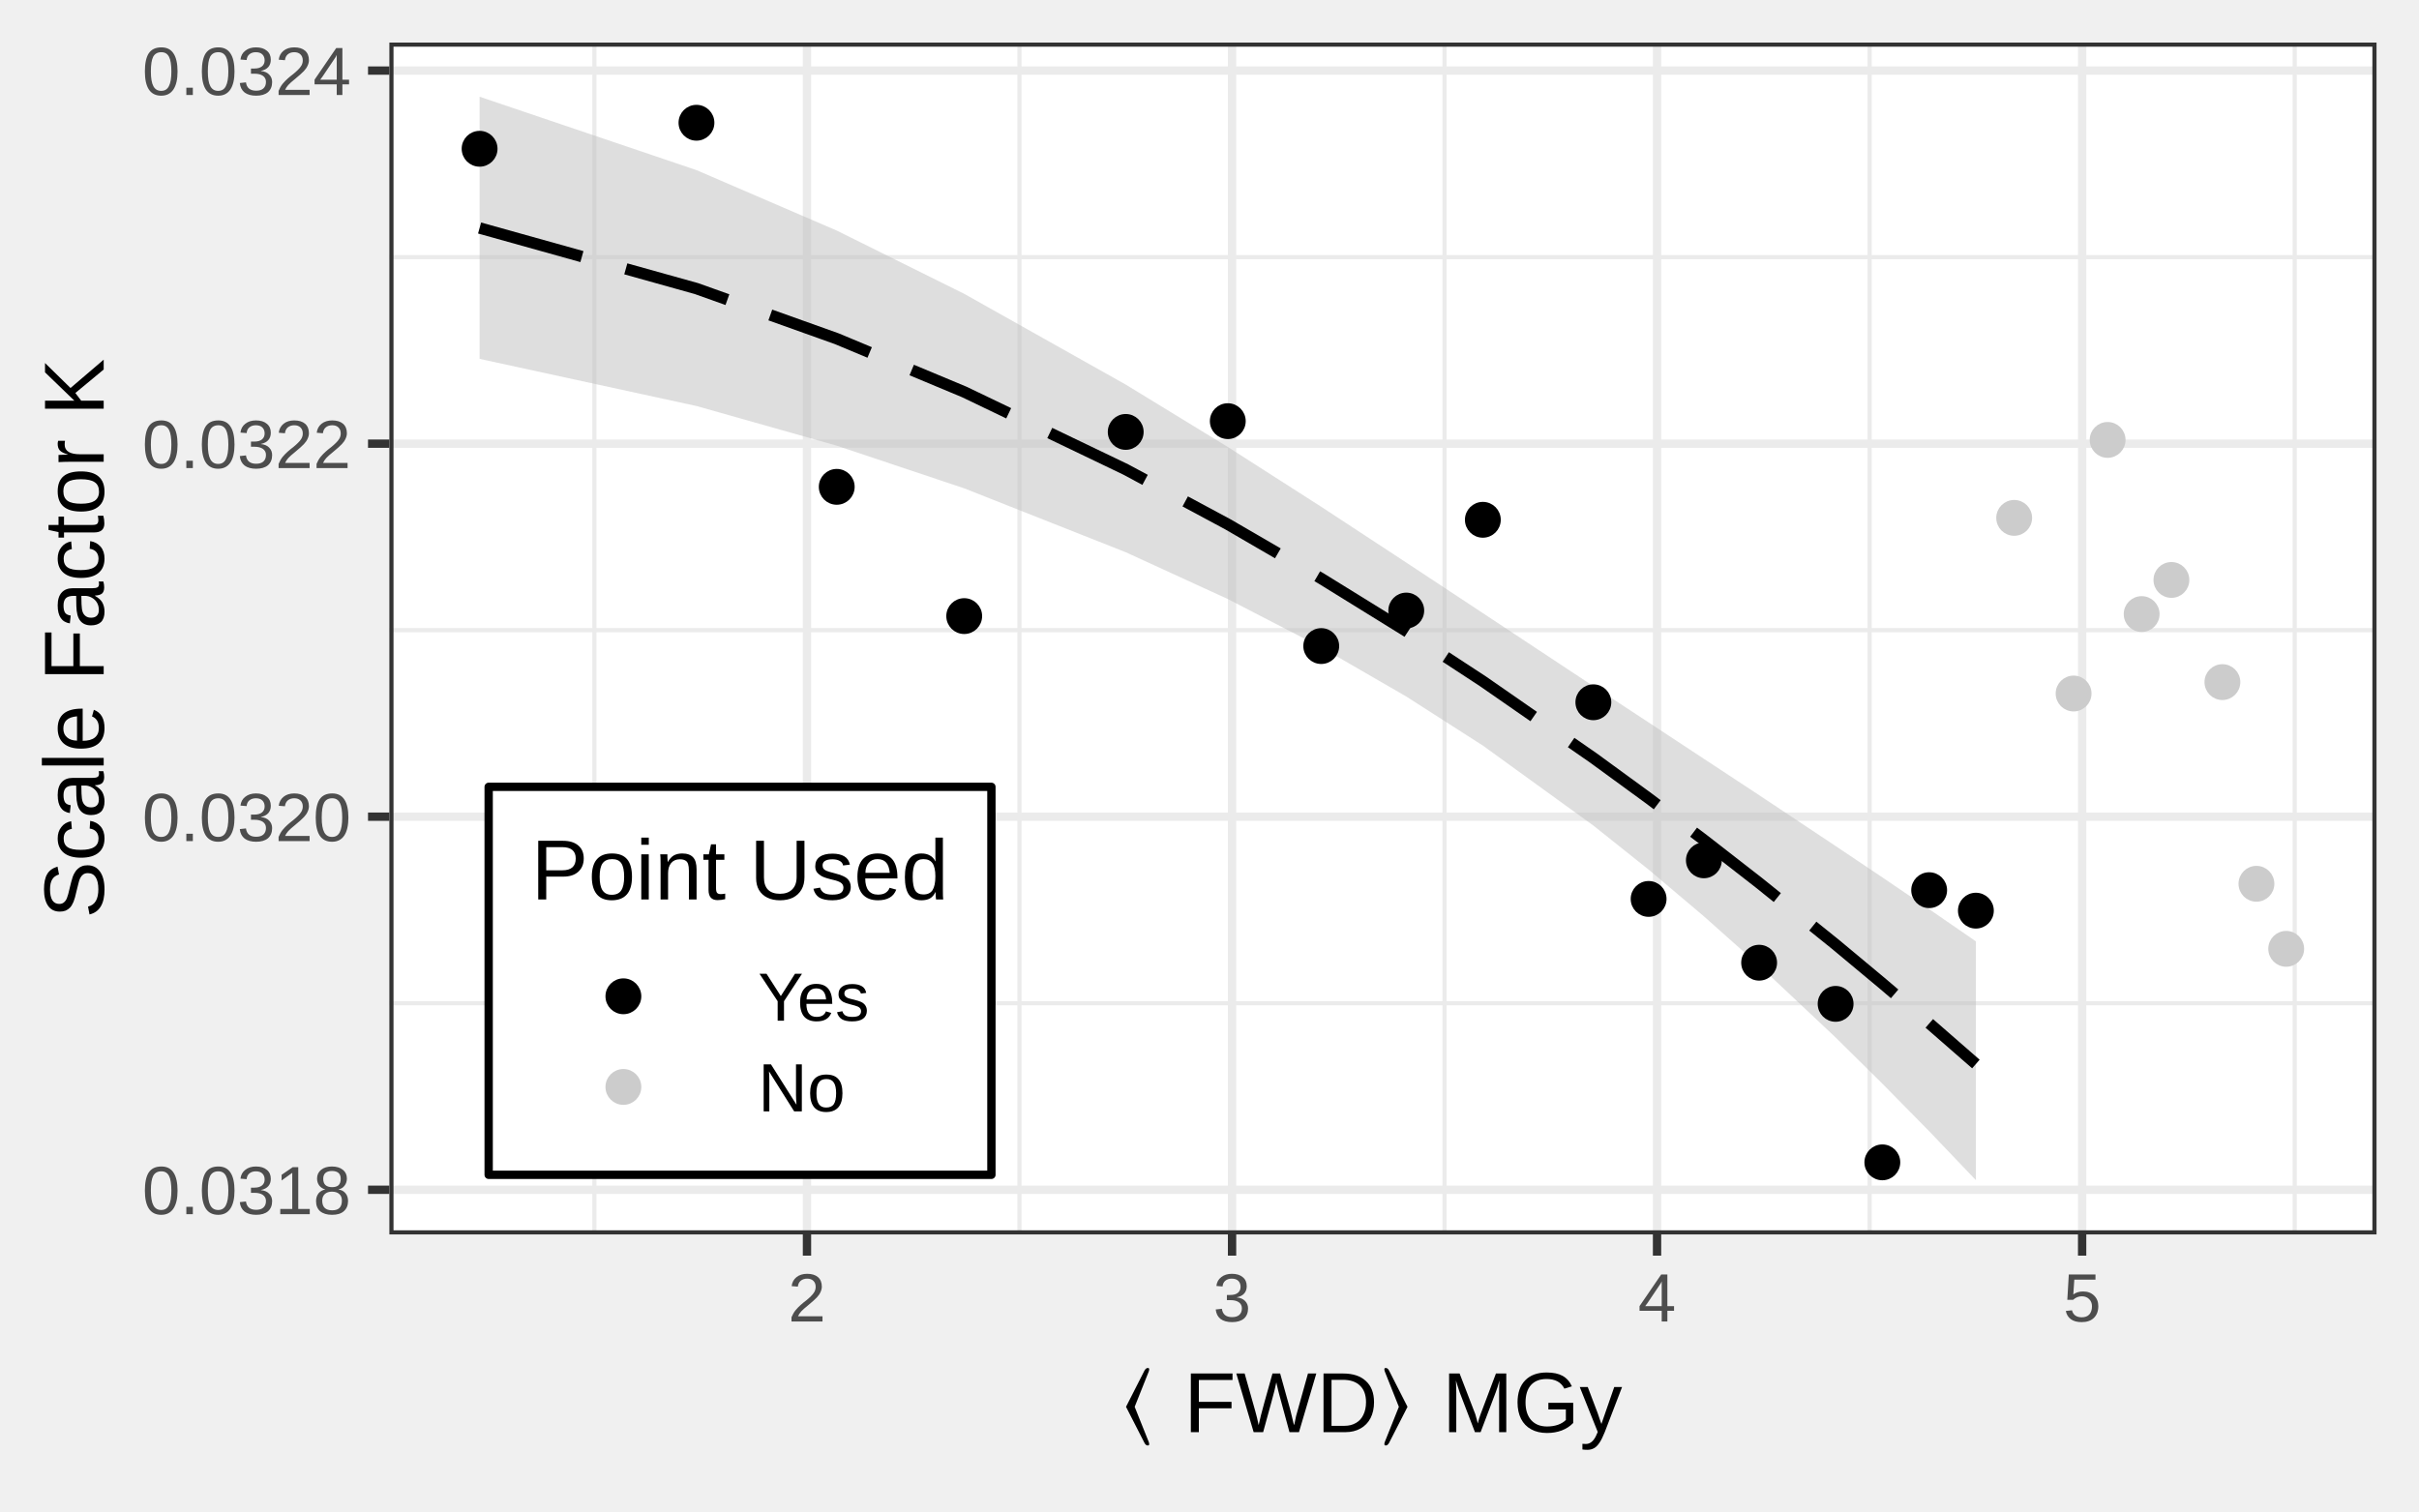
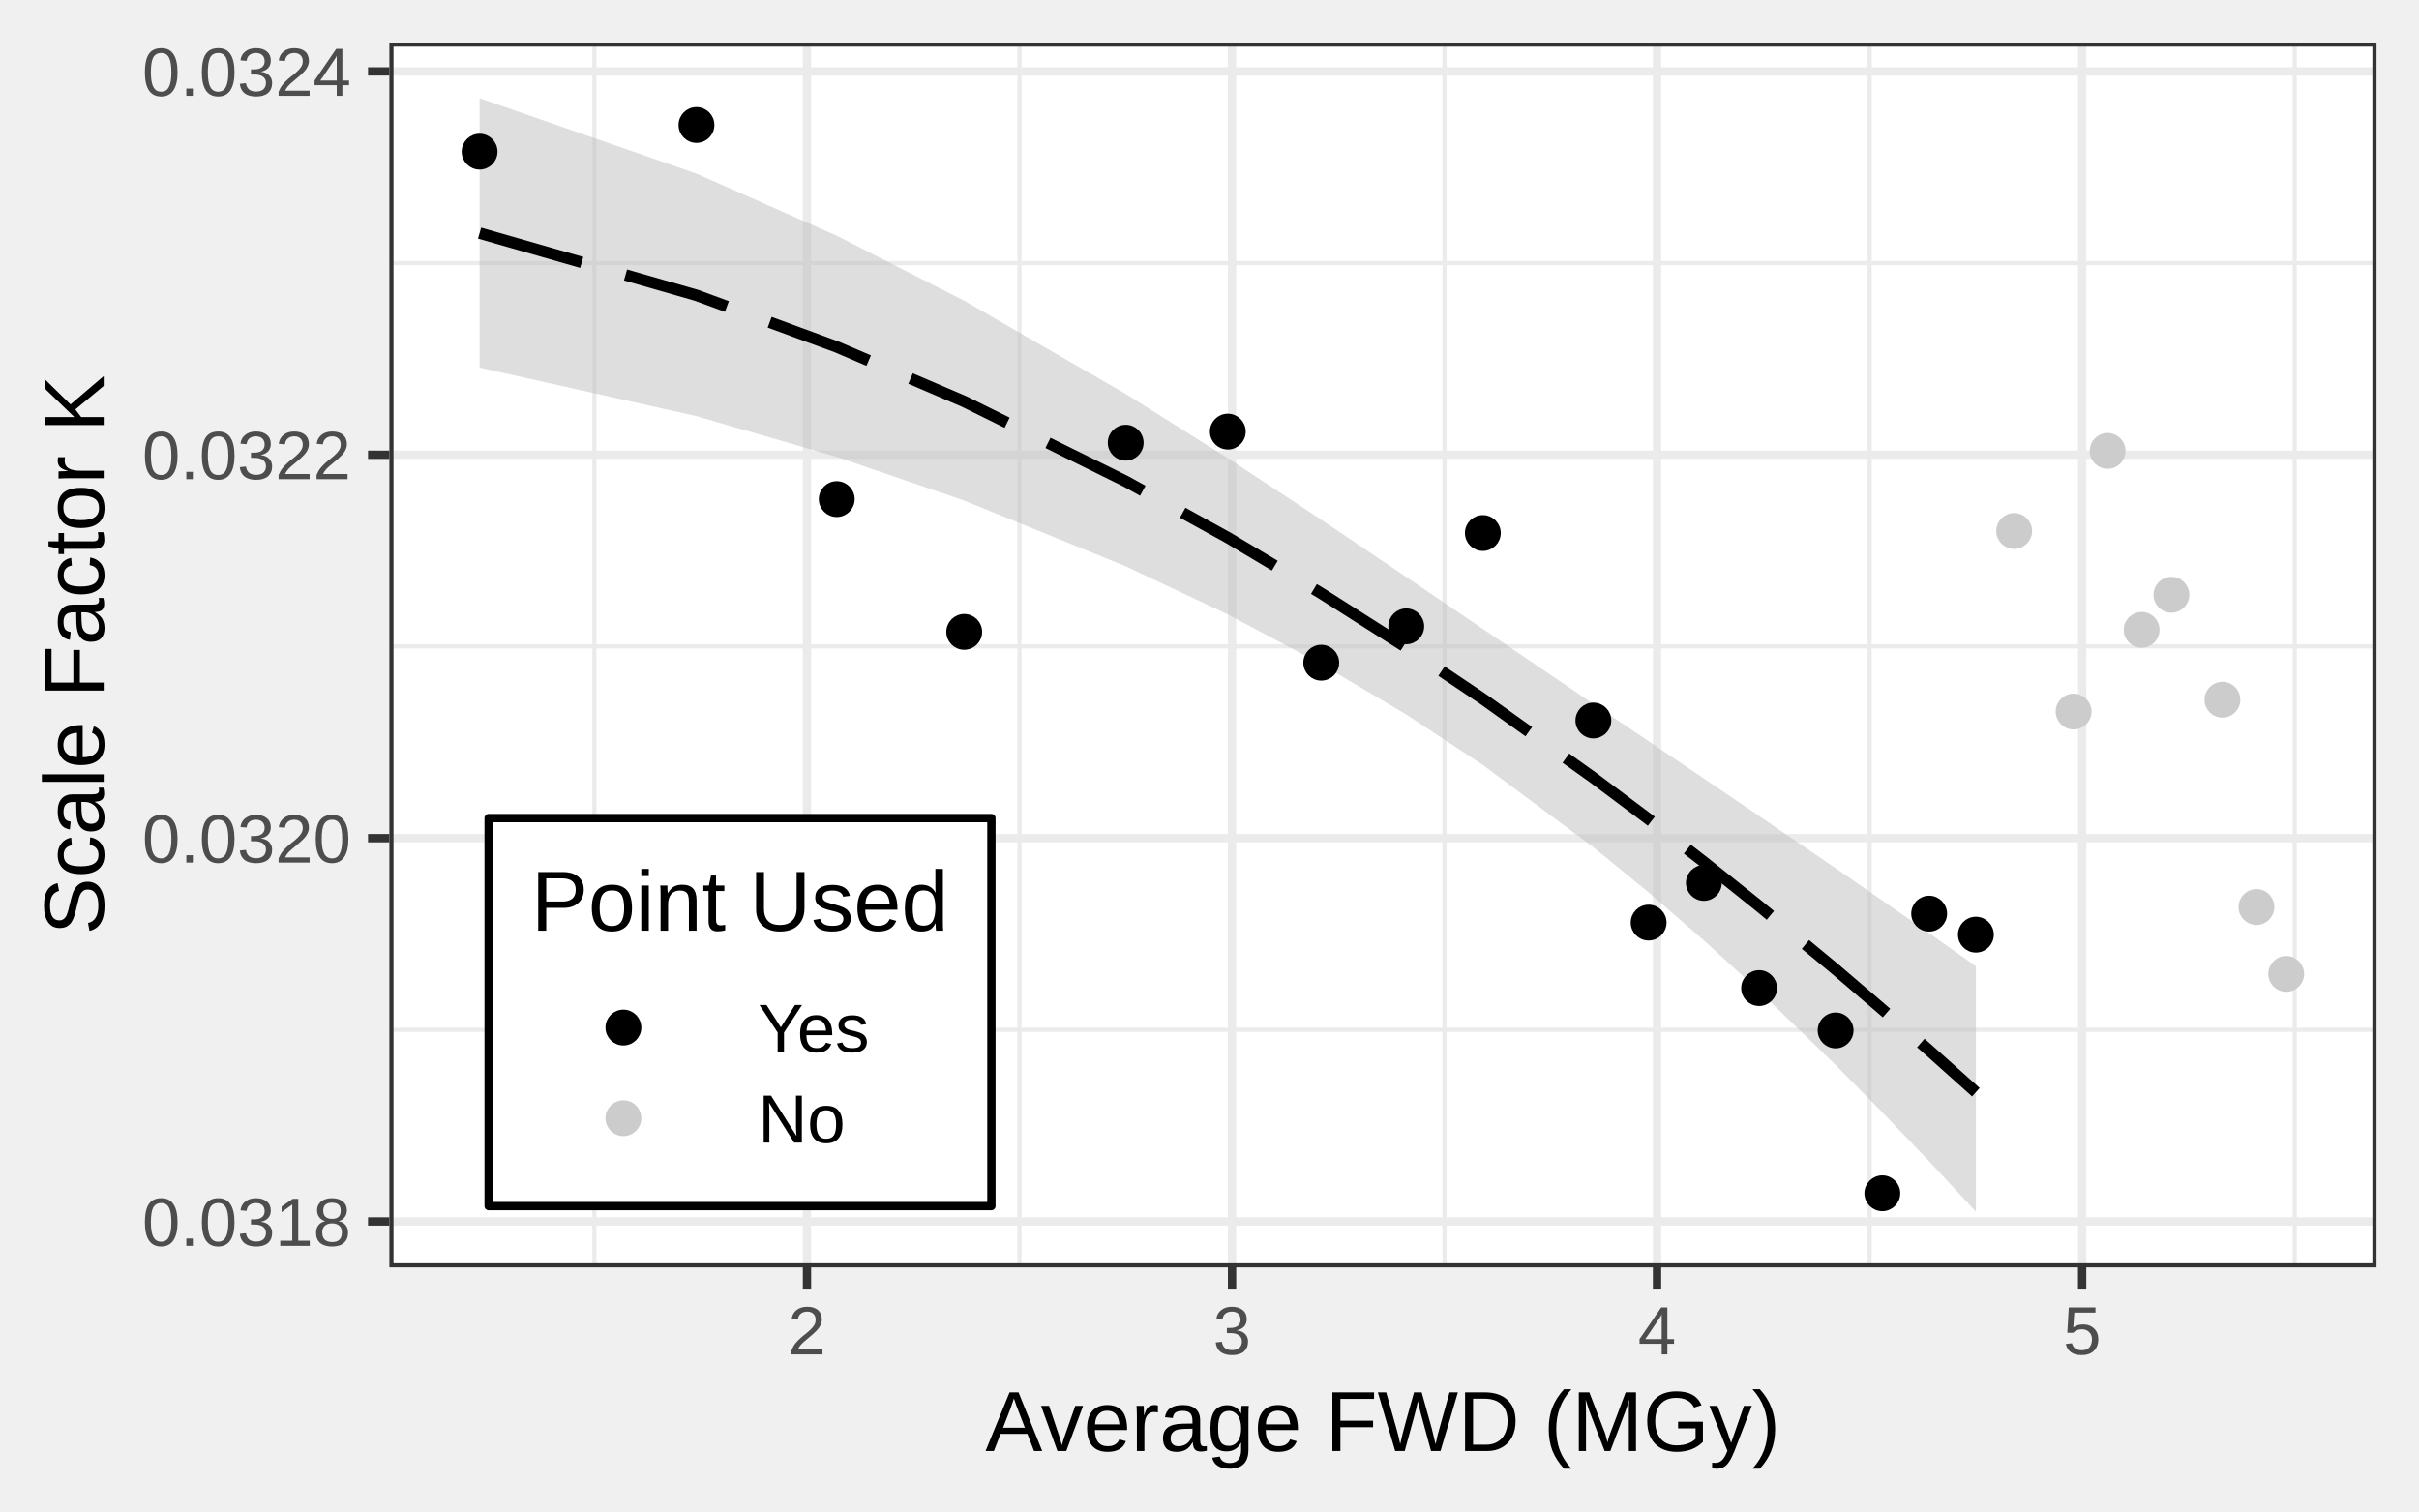
<svg xmlns="http://www.w3.org/2000/svg" width="226.77pt" height="141.73pt" viewBox="0 0 226.77 141.73">
  <g class="svglite">
    <defs>
      <style type="text/css">
    .svglite line, .svglite polyline, .svglite polygon, .svglite path, .svglite rect, .svglite circle {
      fill: none;
      stroke: #000000;
      stroke-linecap: round;
      stroke-linejoin: round;
      stroke-miterlimit: 10.00;
    }
    .svglite text {
      white-space: pre;
    }
    .svglite g.glyphgroup path {
      fill: inherit;
      stroke: none;
    }
  </style>
    </defs>
    <rect width="100%" height="100%" style="stroke: none; fill: none;" />
    <defs>
      <clipPath id="cpMC4wMHwyMjYuNzd8MC4wMHwxNDEuNzM=">
        <rect x="0.00" y="0.00" width="226.77" height="141.73" />
      </clipPath>
    </defs>
    <g clip-path="url(#cpMC4wMHwyMjYuNzd8MC4wMHwxNDEuNzM=)">
</g>
    <defs>
-       <clipPath id="cpMzYuNTB8MjIyLjc5fDMuOTl8MTE1Ljc0">
-         <rect x="36.50" y="3.99" width="186.29" height="111.76" />
+       <clipPath id="cpMzYuNTB8MjIyLjc5fDMuOTl8MTE4Ljgz">
+         <rect x="36.50" y="3.99" width="186.29" height="114.85" />
      </clipPath>
    </defs>
-     <g clip-path="url(#cpMzYuNTB8MjIyLjc5fDMuOTl8MTE1Ljc0)">
-       <rect x="36.50" y="3.99" width="186.29" height="111.76" style="stroke-width: 0.78; stroke: none; fill: #FFFFFF;" />
-       <polyline points="36.50,94.07 222.79,94.07 " style="stroke-width: 0.39; stroke: #EBEBEB; stroke-linecap: butt;" />
-       <polyline points="36.50,59.09 222.79,59.09 " style="stroke-width: 0.39; stroke: #EBEBEB; stroke-linecap: butt;" />
-       <polyline points="36.50,24.11 222.79,24.11 " style="stroke-width: 0.39; stroke: #EBEBEB; stroke-linecap: butt;" />
-       <polyline points="55.72,115.74 55.72,3.99 " style="stroke-width: 0.39; stroke: #EBEBEB; stroke-linecap: butt;" />
-       <polyline points="95.57,115.74 95.57,3.99 " style="stroke-width: 0.39; stroke: #EBEBEB; stroke-linecap: butt;" />
-       <polyline points="135.42,115.74 135.42,3.99 " style="stroke-width: 0.39; stroke: #EBEBEB; stroke-linecap: butt;" />
-       <polyline points="175.27,115.74 175.27,3.99 " style="stroke-width: 0.39; stroke: #EBEBEB; stroke-linecap: butt;" />
-       <polyline points="215.12,115.74 215.12,3.99 " style="stroke-width: 0.39; stroke: #EBEBEB; stroke-linecap: butt;" />
-       <polyline points="36.50,111.56 222.79,111.56 " style="stroke-width: 0.78; stroke: #EBEBEB; stroke-linecap: butt;" />
-       <polyline points="36.50,76.58 222.79,76.58 " style="stroke-width: 0.78; stroke: #EBEBEB; stroke-linecap: butt;" />
-       <polyline points="36.50,41.60 222.79,41.60 " style="stroke-width: 0.78; stroke: #EBEBEB; stroke-linecap: butt;" />
-       <polyline points="36.50,6.62 222.79,6.62 " style="stroke-width: 0.78; stroke: #EBEBEB; stroke-linecap: butt;" />
-       <polyline points="75.65,115.74 75.65,3.99 " style="stroke-width: 0.78; stroke: #EBEBEB; stroke-linecap: butt;" />
-       <polyline points="115.50,115.74 115.50,3.99 " style="stroke-width: 0.78; stroke: #EBEBEB; stroke-linecap: butt;" />
-       <polyline points="155.34,115.74 155.34,3.99 " style="stroke-width: 0.78; stroke: #EBEBEB; stroke-linecap: butt;" />
-       <polyline points="195.19,115.74 195.19,3.99 " style="stroke-width: 0.78; stroke: #EBEBEB; stroke-linecap: butt;" />
-       <polygon points="44.96,9.07 65.29,15.95 78.44,21.62 90.39,27.55 105.53,36.06 115.10,41.91 123.86,47.52 131.83,52.75 139.01,57.49 149.37,64.34 154.55,67.74 159.73,71.15 164.91,74.56 172.08,79.33 176.46,82.27 180.85,85.25 185.23,88.27 185.23,110.66 180.85,106.07 176.46,101.61 172.08,97.28 164.91,90.53 159.73,85.92 154.55,81.54 149.37,77.41 139.01,69.91 131.83,65.31 123.86,60.70 115.10,56.17 105.53,51.78 90.39,45.79 78.44,41.79 65.29,38.07 44.96,33.65 " style="stroke-width: 0.00; stroke: none; stroke-linecap: butt; fill: #BEBEBE; fill-opacity: 0.50;" />
-       <polyline points="44.96,9.07 65.29,15.95 78.44,21.62 90.39,27.55 105.53,36.06 115.10,41.91 123.86,47.52 131.83,52.75 139.01,57.49 149.37,64.34 154.55,67.74 159.73,71.15 164.91,74.56 172.08,79.33 176.46,82.27 180.85,85.25 185.23,88.27 " style="stroke-width: 0.78; stroke: none; stroke-linecap: butt;" />
-       <polyline points="185.23,110.66 180.85,106.07 176.46,101.61 172.08,97.28 164.91,90.53 159.73,85.92 154.55,81.54 149.37,77.41 139.01,69.91 131.83,65.31 123.86,60.70 115.10,56.17 105.53,51.78 90.39,45.79 78.44,41.79 65.29,38.07 44.96,33.65 " style="stroke-width: 0.78; stroke: none; stroke-linecap: butt;" />
-       <polyline points="44.96,21.38 65.29,27.06 78.44,31.76 90.39,36.75 105.53,44.02 115.10,49.16 123.86,54.25 131.83,59.18 139.01,63.88 149.37,71.07 154.55,74.85 159.73,78.76 164.91,82.79 172.08,88.56 176.46,92.21 180.85,95.95 185.23,99.77 " style="stroke-width: 1.07; stroke-dasharray: 9.96,4.27; stroke-linecap: butt;" />
-       <circle cx="44.96" cy="13.95" r="1.42" style="stroke-width: 0.52; fill: #000000;" />
-       <circle cx="65.29" cy="11.51" r="1.42" style="stroke-width: 0.52; fill: #000000;" />
-       <circle cx="78.44" cy="45.65" r="1.42" style="stroke-width: 0.52; fill: #000000;" />
-       <circle cx="90.39" cy="57.77" r="1.42" style="stroke-width: 0.52; fill: #000000;" />
-       <circle cx="105.53" cy="40.50" r="1.42" style="stroke-width: 0.52; fill: #000000;" />
-       <circle cx="115.10" cy="39.49" r="1.42" style="stroke-width: 0.52; fill: #000000;" />
-       <circle cx="123.86" cy="60.58" r="1.42" style="stroke-width: 0.52; fill: #000000;" />
-       <circle cx="131.83" cy="57.25" r="1.42" style="stroke-width: 0.52; fill: #000000;" />
-       <circle cx="139.01" cy="48.74" r="1.42" style="stroke-width: 0.52; fill: #000000;" />
-       <circle cx="149.37" cy="65.85" r="1.42" style="stroke-width: 0.52; fill: #000000;" />
-       <circle cx="154.55" cy="84.29" r="1.42" style="stroke-width: 0.52; fill: #000000;" />
-       <circle cx="159.73" cy="80.67" r="1.42" style="stroke-width: 0.52; fill: #000000;" />
-       <circle cx="164.91" cy="90.27" r="1.42" style="stroke-width: 0.52; fill: #000000;" />
-       <circle cx="172.08" cy="94.13" r="1.42" style="stroke-width: 0.52; fill: #000000;" />
-       <circle cx="176.46" cy="108.99" r="1.42" style="stroke-width: 0.52; fill: #000000;" />
-       <circle cx="180.85" cy="83.47" r="1.42" style="stroke-width: 0.52; fill: #000000;" />
-       <circle cx="185.23" cy="85.39" r="1.42" style="stroke-width: 0.52; fill: #000000;" />
-       <circle cx="188.82" cy="48.56" r="1.42" style="stroke-width: 0.52; stroke: #CCCCCC; fill: #CCCCCC;" />
-       <circle cx="194.39" cy="65.03" r="1.42" style="stroke-width: 0.52; stroke: #CCCCCC; fill: #CCCCCC;" />
-       <circle cx="197.58" cy="41.25" r="1.42" style="stroke-width: 0.52; stroke: #CCCCCC; fill: #CCCCCC;" />
-       <circle cx="200.77" cy="57.58" r="1.42" style="stroke-width: 0.52; stroke: #CCCCCC; fill: #CCCCCC;" />
-       <circle cx="203.56" cy="54.38" r="1.42" style="stroke-width: 0.52; stroke: #CCCCCC; fill: #CCCCCC;" />
-       <circle cx="208.34" cy="63.96" r="1.42" style="stroke-width: 0.52; stroke: #CCCCCC; fill: #CCCCCC;" />
-       <circle cx="211.53" cy="82.87" r="1.42" style="stroke-width: 0.52; stroke: #CCCCCC; fill: #CCCCCC;" />
-       <circle cx="214.32" cy="88.97" r="1.42" style="stroke-width: 0.52; stroke: #CCCCCC; fill: #CCCCCC;" />
-       <rect x="36.50" y="3.99" width="186.29" height="111.76" style="stroke-width: 0.78; stroke: #333333;" />
+     <g clip-path="url(#cpMzYuNTB8MjIyLjc5fDMuOTl8MTE4Ljgz)">
+       <rect x="36.50" y="3.99" width="186.29" height="114.85" style="stroke-width: 0.78; stroke: none; fill: #FFFFFF;" />
+       <polyline points="36.50,96.56 222.79,96.56 " style="stroke-width: 0.39; stroke: #EBEBEB; stroke-linecap: butt;" />
+       <polyline points="36.50,60.61 222.79,60.61 " style="stroke-width: 0.39; stroke: #EBEBEB; stroke-linecap: butt;" />
+       <polyline points="36.50,24.67 222.79,24.67 " style="stroke-width: 0.39; stroke: #EBEBEB; stroke-linecap: butt;" />
+       <polyline points="55.72,118.83 55.72,3.99 " style="stroke-width: 0.39; stroke: #EBEBEB; stroke-linecap: butt;" />
+       <polyline points="95.57,118.83 95.57,3.99 " style="stroke-width: 0.39; stroke: #EBEBEB; stroke-linecap: butt;" />
+       <polyline points="135.42,118.83 135.42,3.99 " style="stroke-width: 0.39; stroke: #EBEBEB; stroke-linecap: butt;" />
+       <polyline points="175.27,118.83 175.27,3.99 " style="stroke-width: 0.39; stroke: #EBEBEB; stroke-linecap: butt;" />
+       <polyline points="215.12,118.83 215.12,3.99 " style="stroke-width: 0.39; stroke: #EBEBEB; stroke-linecap: butt;" />
+       <polyline points="36.50,114.53 222.79,114.53 " style="stroke-width: 0.78; stroke: #EBEBEB; stroke-linecap: butt;" />
+       <polyline points="36.50,78.59 222.79,78.59 " style="stroke-width: 0.78; stroke: #EBEBEB; stroke-linecap: butt;" />
+       <polyline points="36.50,42.64 222.79,42.64 " style="stroke-width: 0.78; stroke: #EBEBEB; stroke-linecap: butt;" />
+       <polyline points="36.50,6.70 222.79,6.70 " style="stroke-width: 0.78; stroke: #EBEBEB; stroke-linecap: butt;" />
+       <polyline points="75.65,118.83 75.65,3.99 " style="stroke-width: 0.78; stroke: #EBEBEB; stroke-linecap: butt;" />
+       <polyline points="115.50,118.83 115.50,3.99 " style="stroke-width: 0.78; stroke: #EBEBEB; stroke-linecap: butt;" />
+       <polyline points="155.34,118.83 155.34,3.99 " style="stroke-width: 0.78; stroke: #EBEBEB; stroke-linecap: butt;" />
+       <polyline points="195.19,118.83 195.19,3.99 " style="stroke-width: 0.78; stroke: #EBEBEB; stroke-linecap: butt;" />
+       <polygon points="44.96,9.21 65.29,16.28 78.44,22.10 90.39,28.20 105.53,36.94 115.10,42.96 123.86,48.73 131.83,54.10 139.01,58.97 149.37,66.00 154.55,69.50 159.73,73.00 164.91,76.51 172.08,81.41 176.46,84.44 180.85,87.50 185.23,90.60 185.23,113.61 180.85,108.89 176.46,104.30 172.08,99.86 164.91,92.92 159.73,88.18 154.55,83.68 149.37,79.44 139.01,71.73 131.83,67.00 123.86,62.27 115.10,57.61 105.53,53.10 90.39,46.94 78.44,42.84 65.29,39.02 44.96,34.47 " style="stroke-width: 0.00; stroke: none; stroke-linecap: butt; fill: #BEBEBE; fill-opacity: 0.50;" />
+       <polyline points="44.96,9.21 65.29,16.28 78.44,22.10 90.39,28.20 105.53,36.94 115.10,42.96 123.86,48.73 131.83,54.10 139.01,58.97 149.37,66.00 154.55,69.50 159.73,73.00 164.91,76.51 172.08,81.41 176.46,84.44 180.85,87.50 185.23,90.60 " style="stroke-width: 0.78; stroke: none; stroke-linecap: butt;" />
+       <polyline points="185.23,113.61 180.85,108.89 176.46,104.30 172.08,99.86 164.91,92.92 159.73,88.18 154.55,83.68 149.37,79.44 139.01,71.73 131.83,67.00 123.86,62.27 115.10,57.61 105.53,53.10 90.39,46.94 78.44,42.84 65.29,39.02 44.96,34.47 " style="stroke-width: 0.78; stroke: none; stroke-linecap: butt;" />
+       <polyline points="44.96,21.86 65.29,27.69 78.44,32.53 90.39,37.65 105.53,45.13 115.10,50.41 123.86,55.64 131.83,60.71 139.01,65.53 149.37,72.93 154.55,76.81 159.73,80.82 164.91,84.96 172.08,90.90 176.46,94.65 180.85,98.49 185.23,102.41 " style="stroke-width: 1.07; stroke-dasharray: 9.96,4.27; stroke-linecap: butt;" />
+       <circle cx="44.96" cy="14.22" r="1.42" style="stroke-width: 0.52; fill: #000000;" />
+       <circle cx="65.29" cy="11.72" r="1.42" style="stroke-width: 0.52; fill: #000000;" />
+       <circle cx="78.44" cy="46.80" r="1.42" style="stroke-width: 0.52; fill: #000000;" />
+       <circle cx="90.39" cy="59.25" r="1.42" style="stroke-width: 0.52; fill: #000000;" />
+       <circle cx="105.53" cy="41.51" r="1.42" style="stroke-width: 0.52; fill: #000000;" />
+       <circle cx="115.10" cy="40.47" r="1.42" style="stroke-width: 0.52; fill: #000000;" />
+       <circle cx="123.86" cy="62.14" r="1.42" style="stroke-width: 0.52; fill: #000000;" />
+       <circle cx="131.83" cy="58.73" r="1.42" style="stroke-width: 0.52; fill: #000000;" />
+       <circle cx="139.01" cy="49.98" r="1.42" style="stroke-width: 0.52; fill: #000000;" />
+       <circle cx="149.37" cy="67.56" r="1.42" style="stroke-width: 0.52; fill: #000000;" />
+       <circle cx="154.55" cy="86.51" r="1.42" style="stroke-width: 0.52; fill: #000000;" />
+       <circle cx="159.73" cy="82.79" r="1.42" style="stroke-width: 0.52; fill: #000000;" />
+       <circle cx="164.91" cy="92.65" r="1.42" style="stroke-width: 0.52; fill: #000000;" />
+       <circle cx="172.08" cy="96.62" r="1.42" style="stroke-width: 0.52; fill: #000000;" />
+       <circle cx="176.46" cy="111.89" r="1.42" style="stroke-width: 0.52; fill: #000000;" />
+       <circle cx="180.85" cy="85.67" r="1.42" style="stroke-width: 0.52; fill: #000000;" />
+       <circle cx="185.23" cy="87.64" r="1.42" style="stroke-width: 0.52; fill: #000000;" />
+       <circle cx="188.82" cy="49.79" r="1.42" style="stroke-width: 0.52; stroke: #CCCCCC; fill: #CCCCCC;" />
+       <circle cx="194.39" cy="66.72" r="1.42" style="stroke-width: 0.52; stroke: #CCCCCC; fill: #CCCCCC;" />
+       <circle cx="197.58" cy="42.28" r="1.42" style="stroke-width: 0.52; stroke: #CCCCCC; fill: #CCCCCC;" />
+       <circle cx="200.77" cy="59.06" r="1.42" style="stroke-width: 0.52; stroke: #CCCCCC; fill: #CCCCCC;" />
+       <circle cx="203.56" cy="55.77" r="1.42" style="stroke-width: 0.52; stroke: #CCCCCC; fill: #CCCCCC;" />
+       <circle cx="208.34" cy="65.61" r="1.42" style="stroke-width: 0.52; stroke: #CCCCCC; fill: #CCCCCC;" />
+       <circle cx="211.53" cy="85.05" r="1.42" style="stroke-width: 0.52; stroke: #CCCCCC; fill: #CCCCCC;" />
+       <circle cx="214.32" cy="91.32" r="1.42" style="stroke-width: 0.52; stroke: #CCCCCC; fill: #CCCCCC;" />
+       <rect x="36.50" y="3.99" width="186.29" height="114.85" style="stroke-width: 0.78; stroke: #333333;" />
    </g>
    <g clip-path="url(#cpMC4wMHwyMjYuNzd8MC4wMHwxNDEuNzM=)">
-       <text x="32.91" y="113.85" text-anchor="end" style="font-size: 6.40px;fill: #4D4D4D; font-family: &quot;Arial&quot;;" textLength="19.52px" lengthAdjust="spacingAndGlyphs">0.0318</text>
-       <text x="32.91" y="78.87" text-anchor="end" style="font-size: 6.40px;fill: #4D4D4D; font-family: &quot;Arial&quot;;" textLength="19.52px" lengthAdjust="spacingAndGlyphs">0.0320</text>
-       <text x="32.91" y="43.89" text-anchor="end" style="font-size: 6.40px;fill: #4D4D4D; font-family: &quot;Arial&quot;;" textLength="19.52px" lengthAdjust="spacingAndGlyphs">0.0322</text>
-       <text x="32.91" y="8.91" text-anchor="end" style="font-size: 6.40px;fill: #4D4D4D; font-family: &quot;Arial&quot;;" textLength="19.52px" lengthAdjust="spacingAndGlyphs">0.0324</text>
-       <polyline points="34.50,111.56 36.50,111.56 " style="stroke-width: 0.78; stroke: #333333; stroke-linecap: butt;" />
-       <polyline points="34.50,76.58 36.50,76.58 " style="stroke-width: 0.78; stroke: #333333; stroke-linecap: butt;" />
-       <polyline points="34.50,41.60 36.50,41.60 " style="stroke-width: 0.78; stroke: #333333; stroke-linecap: butt;" />
-       <polyline points="34.50,6.62 36.50,6.62 " style="stroke-width: 0.78; stroke: #333333; stroke-linecap: butt;" />
-       <polyline points="75.65,117.74 75.65,115.74 " style="stroke-width: 0.78; stroke: #333333; stroke-linecap: butt;" />
-       <polyline points="115.50,117.74 115.50,115.74 " style="stroke-width: 0.78; stroke: #333333; stroke-linecap: butt;" />
-       <polyline points="155.34,117.74 155.34,115.74 " style="stroke-width: 0.78; stroke: #333333; stroke-linecap: butt;" />
-       <polyline points="195.19,117.74 195.19,115.74 " style="stroke-width: 0.78; stroke: #333333; stroke-linecap: butt;" />
-       <text x="75.65" y="123.91" text-anchor="middle" style="font-size: 6.40px;fill: #4D4D4D; font-family: &quot;Arial&quot;;" textLength="3.55px" lengthAdjust="spacingAndGlyphs">2</text>
-       <text x="115.50" y="123.91" text-anchor="middle" style="font-size: 6.40px;fill: #4D4D4D; font-family: &quot;Arial&quot;;" textLength="3.55px" lengthAdjust="spacingAndGlyphs">3</text>
-       <text x="155.34" y="123.91" text-anchor="middle" style="font-size: 6.40px;fill: #4D4D4D; font-family: &quot;Arial&quot;;" textLength="3.55px" lengthAdjust="spacingAndGlyphs">4</text>
-       <text x="195.19" y="123.91" text-anchor="middle" style="font-size: 6.40px;fill: #4D4D4D; font-family: &quot;Arial&quot;;" textLength="3.55px" lengthAdjust="spacingAndGlyphs">5</text>
-       <text x="104.98" y="134.29" style="font-size: 10.00px; font-family: &quot;Symbol&quot;;" textLength="3.30px" lengthAdjust="spacingAndGlyphs">〈</text>
-       <text x="110.98" y="134.29" style="font-size: 8.00px; font-family: &quot;Arial&quot;;" textLength="18.22px" lengthAdjust="spacingAndGlyphs">FWD</text>
-       <text x="129.20" y="134.29" style="font-size: 10.00px; font-family: &quot;Symbol&quot;;" textLength="3.30px" lengthAdjust="spacingAndGlyphs">〉</text>
-       <text x="135.19" y="134.29" style="font-size: 8.00px; font-family: &quot;Arial&quot;;" textLength="19.11px" lengthAdjust="spacingAndGlyphs"> MGy</text>
-       <text transform="translate(9.72,59.87) rotate(-90)" text-anchor="middle" style="font-size: 8.00px; font-family: &quot;Arial&quot;;" textLength="52.50px" lengthAdjust="spacingAndGlyphs">Scale Factor K</text>
-       <rect x="45.81" y="73.78" width="47.13" height="36.38" style="stroke-width: 0.78; fill: #FFFFFF;" />
-       <text x="49.80" y="84.34" style="font-size: 8.00px; font-family: &quot;Arial&quot;;" textLength="39.16px" lengthAdjust="spacingAndGlyphs">Point Used</text>
-       <rect x="49.80" y="89.16" width="17.28" height="8.50" style="stroke-width: 0.78; stroke: none; fill: #FFFFFF;" />
-       <circle cx="58.44" cy="93.42" r="1.42" style="stroke-width: 0.52; fill: #000000;" />
-       <rect x="49.80" y="97.67" width="17.28" height="8.50" style="stroke-width: 0.78; stroke: none; fill: #FFFFFF;" />
-       <circle cx="58.44" cy="101.92" r="1.42" style="stroke-width: 0.52; stroke: #CCCCCC; fill: #CCCCCC;" />
-       <text x="71.06" y="95.71" style="font-size: 6.40px; font-family: &quot;Arial&quot;;" textLength="10.42px" lengthAdjust="spacingAndGlyphs">Yes</text>
-       <text x="71.06" y="104.21" style="font-size: 6.40px; font-family: &quot;Arial&quot;;" textLength="8.16px" lengthAdjust="spacingAndGlyphs">No</text>
+       <text x="32.91" y="116.82" text-anchor="end" style="font-size: 6.40px;fill: #4D4D4D; font-family: &quot;Arial&quot;;" textLength="19.52px" lengthAdjust="spacingAndGlyphs">0.0318</text>
+       <text x="32.91" y="80.88" text-anchor="end" style="font-size: 6.40px;fill: #4D4D4D; font-family: &quot;Arial&quot;;" textLength="19.52px" lengthAdjust="spacingAndGlyphs">0.0320</text>
+       <text x="32.91" y="44.93" text-anchor="end" style="font-size: 6.40px;fill: #4D4D4D; font-family: &quot;Arial&quot;;" textLength="19.52px" lengthAdjust="spacingAndGlyphs">0.0322</text>
+       <text x="32.91" y="8.99" text-anchor="end" style="font-size: 6.40px;fill: #4D4D4D; font-family: &quot;Arial&quot;;" textLength="19.52px" lengthAdjust="spacingAndGlyphs">0.0324</text>
+       <polyline points="34.50,114.53 36.50,114.53 " style="stroke-width: 0.78; stroke: #333333; stroke-linecap: butt;" />
+       <polyline points="34.50,78.59 36.50,78.59 " style="stroke-width: 0.78; stroke: #333333; stroke-linecap: butt;" />
+       <polyline points="34.50,42.64 36.50,42.64 " style="stroke-width: 0.78; stroke: #333333; stroke-linecap: butt;" />
+       <polyline points="34.50,6.70 36.50,6.70 " style="stroke-width: 0.78; stroke: #333333; stroke-linecap: butt;" />
+       <polyline points="75.65,120.83 75.65,118.83 " style="stroke-width: 0.78; stroke: #333333; stroke-linecap: butt;" />
+       <polyline points="115.50,120.83 115.50,118.83 " style="stroke-width: 0.78; stroke: #333333; stroke-linecap: butt;" />
+       <polyline points="155.34,120.83 155.34,118.83 " style="stroke-width: 0.78; stroke: #333333; stroke-linecap: butt;" />
+       <polyline points="195.19,120.83 195.19,118.83 " style="stroke-width: 0.78; stroke: #333333; stroke-linecap: butt;" />
+       <text x="75.65" y="127.00" text-anchor="middle" style="font-size: 6.40px;fill: #4D4D4D; font-family: &quot;Arial&quot;;" textLength="3.55px" lengthAdjust="spacingAndGlyphs">2</text>
+       <text x="115.50" y="127.00" text-anchor="middle" style="font-size: 6.40px;fill: #4D4D4D; font-family: &quot;Arial&quot;;" textLength="3.55px" lengthAdjust="spacingAndGlyphs">3</text>
+       <text x="155.34" y="127.00" text-anchor="middle" style="font-size: 6.40px;fill: #4D4D4D; font-family: &quot;Arial&quot;;" textLength="3.55px" lengthAdjust="spacingAndGlyphs">4</text>
+       <text x="195.19" y="127.00" text-anchor="middle" style="font-size: 6.40px;fill: #4D4D4D; font-family: &quot;Arial&quot;;" textLength="3.55px" lengthAdjust="spacingAndGlyphs">5</text>
+       <text x="129.64" y="136.06" text-anchor="middle" style="font-size: 8.00px; font-family: &quot;Arial&quot;;" textLength="74.58px" lengthAdjust="spacingAndGlyphs">Average FWD (MGy)</text>
+       <text transform="translate(9.72,61.41) rotate(-90)" text-anchor="middle" style="font-size: 8.00px; font-family: &quot;Arial&quot;;" textLength="52.50px" lengthAdjust="spacingAndGlyphs">Scale Factor K</text>
+       <rect x="45.81" y="76.71" width="47.13" height="36.38" style="stroke-width: 0.78; fill: #FFFFFF;" />
+       <text x="49.80" y="87.27" style="font-size: 8.00px; font-family: &quot;Arial&quot;;" textLength="39.16px" lengthAdjust="spacingAndGlyphs">Point Used</text>
+       <rect x="49.80" y="92.10" width="17.28" height="8.50" style="stroke-width: 0.78; stroke: none; fill: #FFFFFF;" />
+       <circle cx="58.44" cy="96.35" r="1.42" style="stroke-width: 0.52; fill: #000000;" />
+       <rect x="49.80" y="100.60" width="17.28" height="8.50" style="stroke-width: 0.78; stroke: none; fill: #FFFFFF;" />
+       <circle cx="58.44" cy="104.85" r="1.42" style="stroke-width: 0.52; stroke: #CCCCCC; fill: #CCCCCC;" />
+       <text x="71.06" y="98.64" style="font-size: 6.40px; font-family: &quot;Arial&quot;;" textLength="10.42px" lengthAdjust="spacingAndGlyphs">Yes</text>
+       <text x="71.06" y="107.14" style="font-size: 6.40px; font-family: &quot;Arial&quot;;" textLength="8.16px" lengthAdjust="spacingAndGlyphs">No</text>
    </g>
  </g>
</svg>
